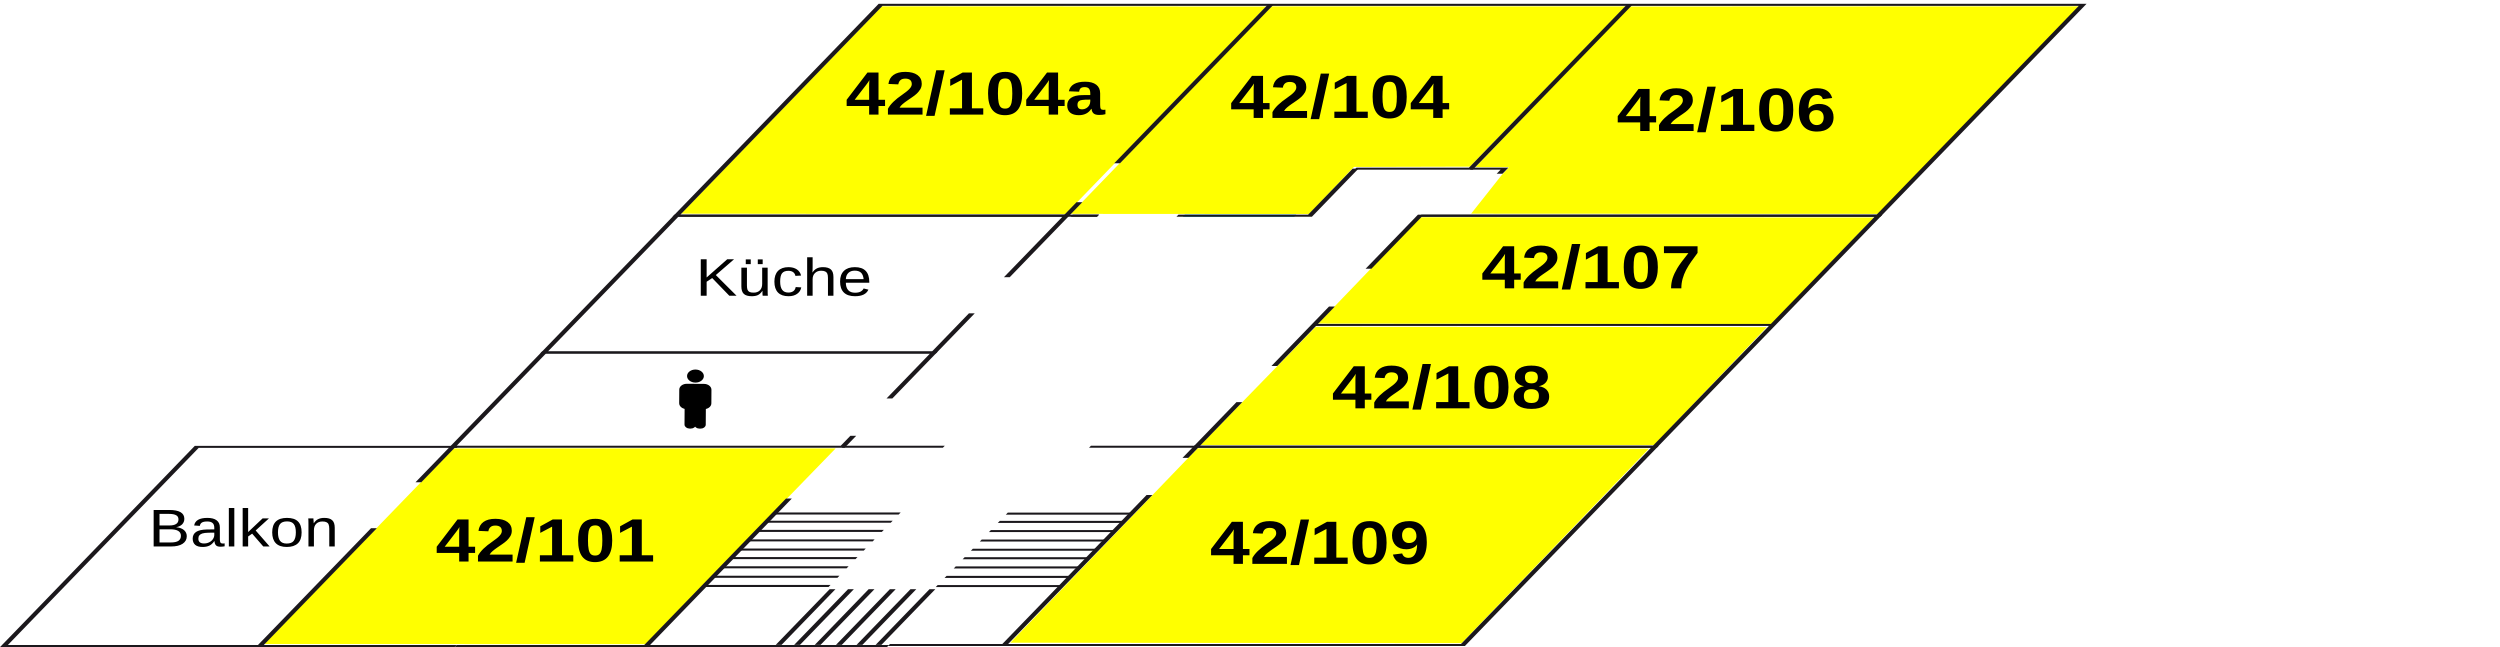
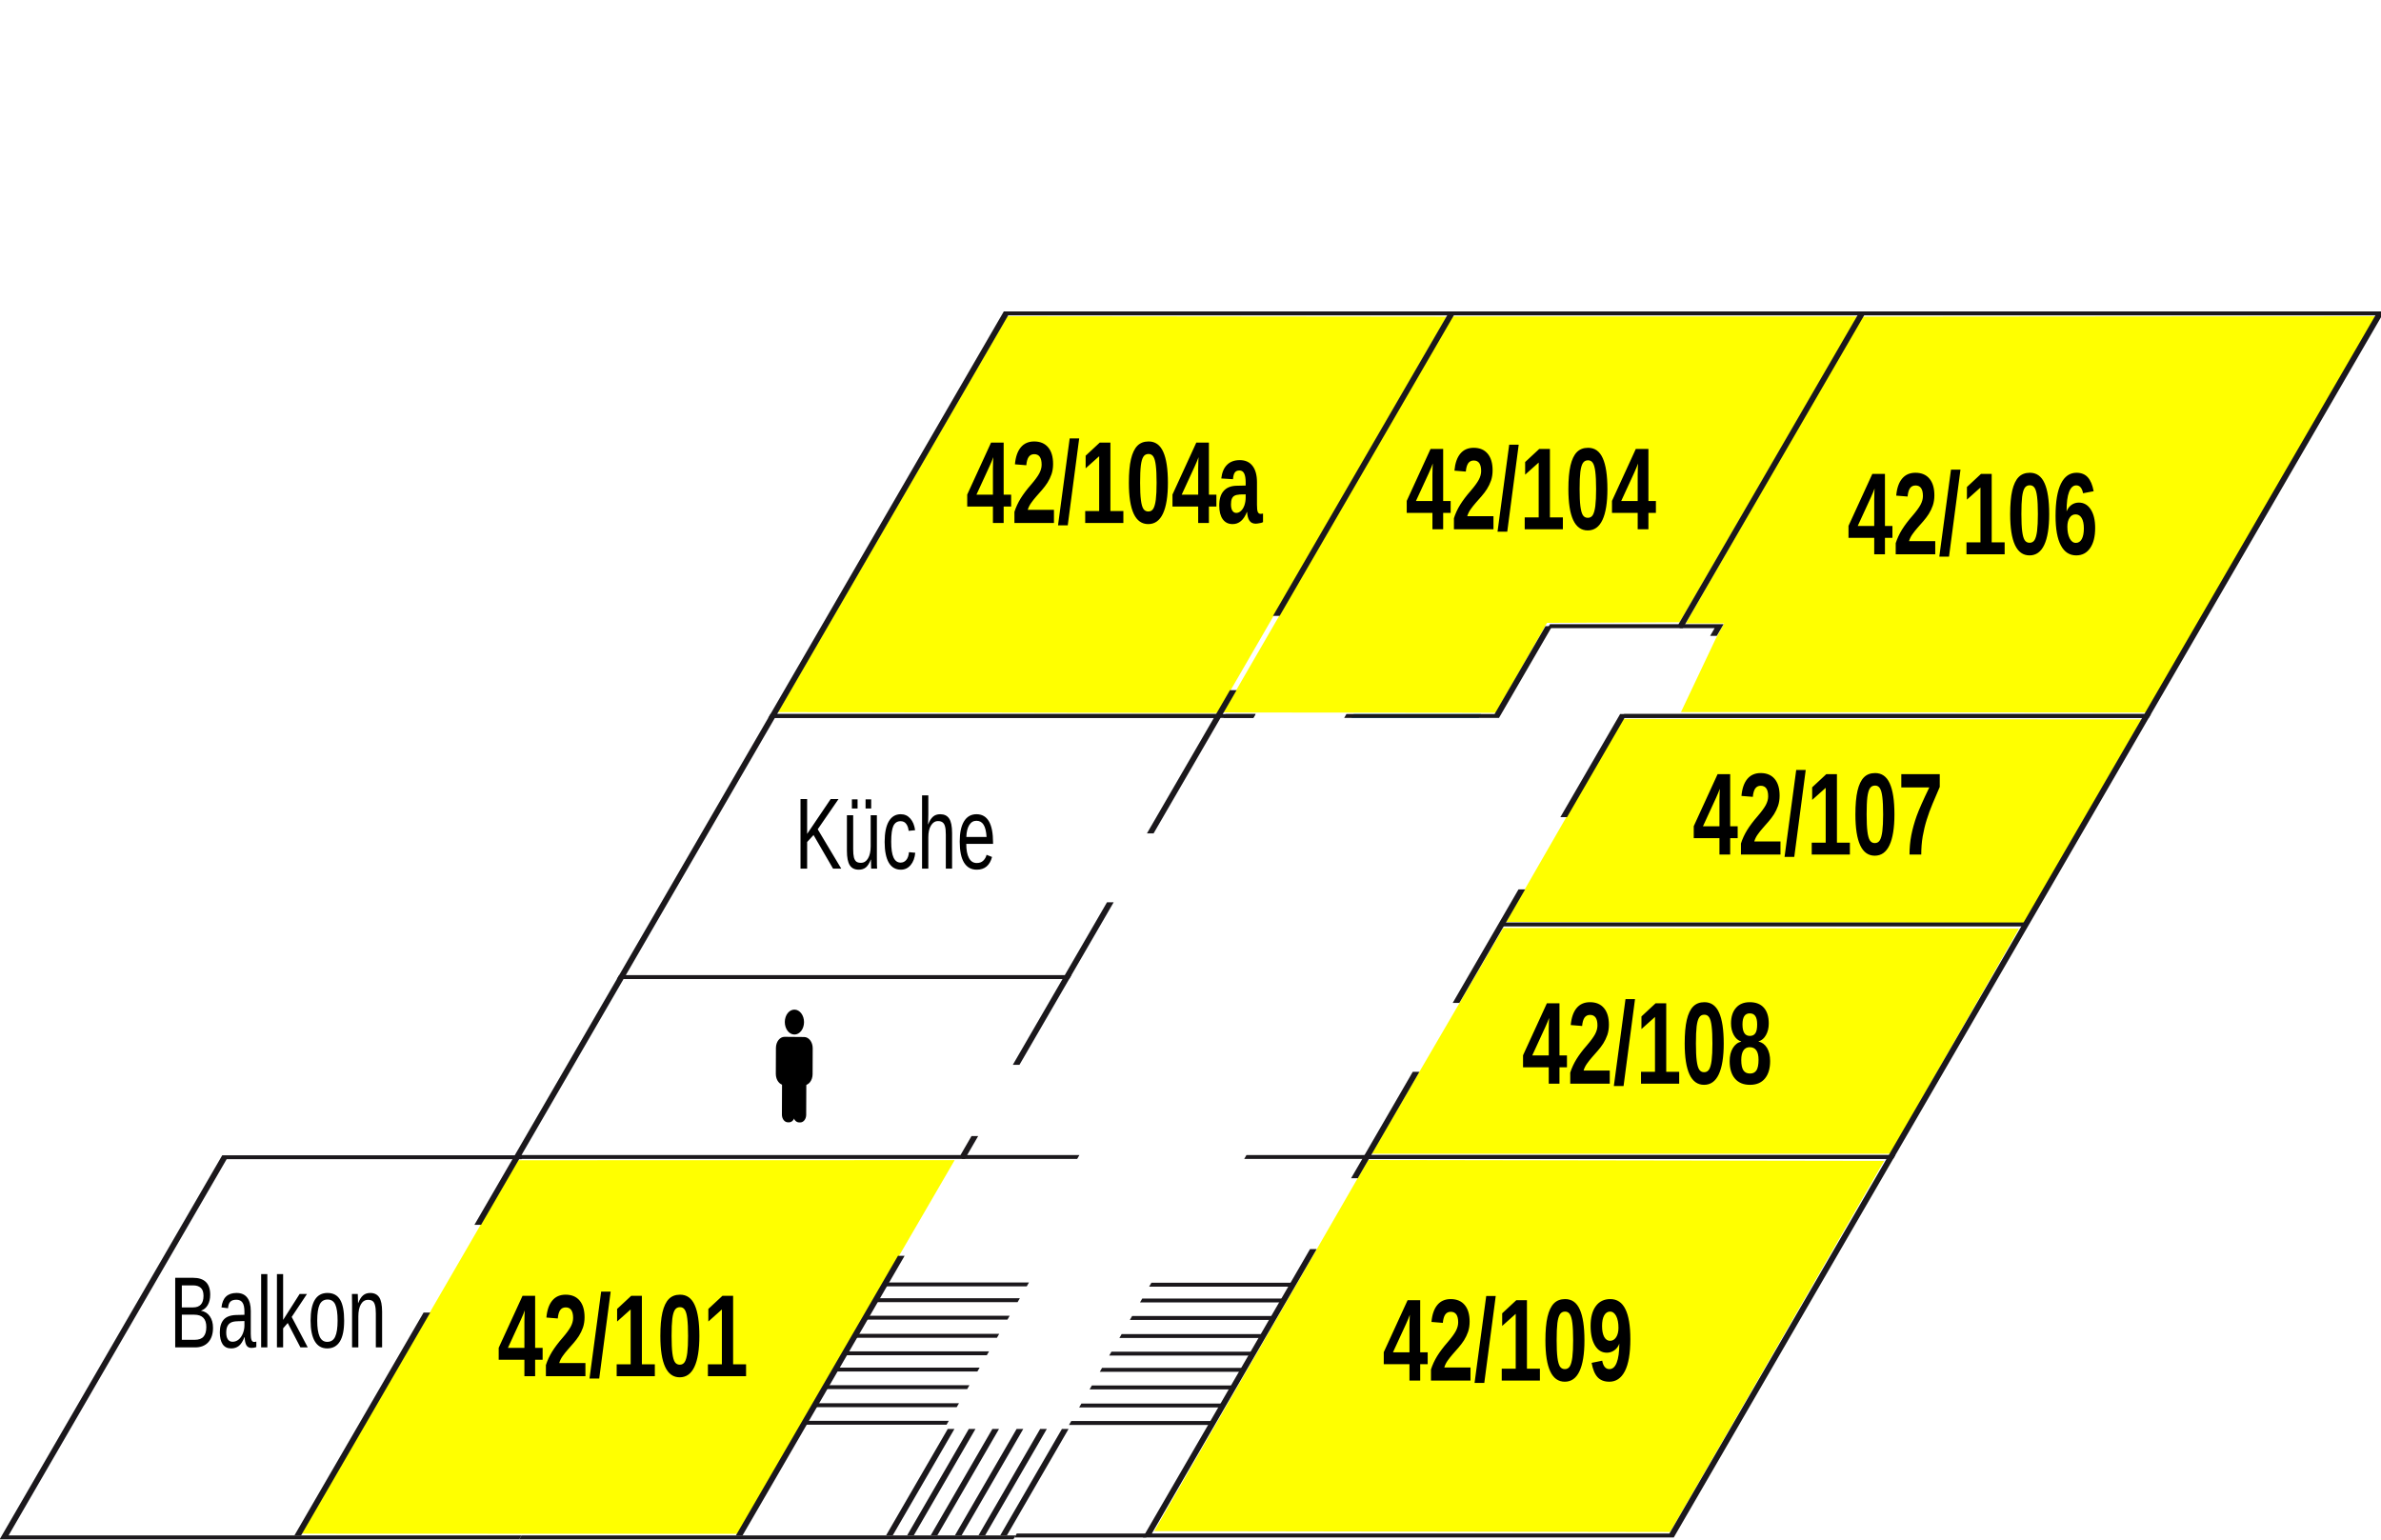
- <svg xmlns="http://www.w3.org/2000/svg" width="433" height="112" id="svg3882" version="1.1">
+ <svg xmlns="http://www.w3.org/2000/svg" width="433" height="280" id="svg3882" version="1.1">
  <defs id="defs3" />
-   <g id="layer1" transform="translate(0,-940.3622)">
-     <path style="fill:#ffff00;stroke:none" d="m 228.285,996.414 17.707,-18.422 78.592,0.039 -17.752,18.461 z" id="raum107" />
-     <path style="fill:#ffff00;stroke:none" d="m 207.92,1017.443 19.947,-20.479 78.149,0.055 -19.504,20.424 z" id="raum108" />
-     <path style="fill:#ffff00;stroke:none" d="m 174.982,1051.68 32.418,-33.67 78.184,0.079 -32.418,33.67 z" id="raum109" />
-     <path style="fill:#ffff00;stroke:none" d="m 255.526,969.323 26.742,-27.826 77.82,-0.039 -34.733,35.954 -70.556,-0.039 5.267,-6.657 1.271,-1.393 z" id="raum106" />
-     <path style="fill:#ffff00;stroke:none" d="m 185.447,977.406 34.737,-35.932 61.365,0 -26.949,27.749 -20.098,0.055 -7.769,8.155 z" id="raum104" />
-     <path style="fill:#ffff00;stroke:none" d="m 117.956,977.373 34.779,-35.915 66.561,0.039 -34.733,35.954 z" id="raum104a" />
-     <path style="fill:#ffff00;stroke:none" d="m 45.765,1051.912 32.803,-33.88 66.169,-0.01 -32.924,33.906 z" id="raum101" />
-     <g id="g4472" transform="matrix(0.1721543,-0.177836,0.5085115,0,0.01541516,1052.424)">
+   <g id="layer1" transform="translate(0,-772.3622)">
+     <path style="fill:#ffff00;stroke:none" d="m 273.875,940.032 21.249,-36.926 94.315,0.078 -21.304,37.004 z" id="raum107" />
+     <path style="fill:#ffff00;stroke:none" d="m 249.436,982.182 23.938,-41.05 93.783,0.11 -23.406,40.94 z" id="raum108" />
+     <path style="fill:#ffff00;stroke:none" d="m 209.909,1050.81 38.903,-67.491 93.824,0.158 -38.903,67.491 z" id="raum109" />
+     <path style="fill:#ffff00;stroke:none" d="m 306.566,885.729 32.092,-55.777 93.389,-0.078 -41.682,72.068 -84.671,-0.078 6.32,-13.343 1.526,-2.793 z" id="raum106" />
+     <path style="fill:#ffff00;stroke:none" d="m 222.467,901.931 41.686,-72.024 73.641,0 -32.34,55.622 -24.118,0.11 -9.324,16.347 z" id="raum104" />
+     <path style="fill:#ffff00;stroke:none" d="m 141.475,901.865 41.736,-71.99 79.876,0.078 -41.682,72.068 z" id="raum104a" />
+     <path style="fill:#ffff00;stroke:none" d="m 54.842,1051.275 39.365,-67.911 79.406,-0.02 -39.51,67.964 z" id="raum101" />
+     <g id="g4472" transform="matrix(0.2065942,-0.3564665,0.6102403,0,-0.05999561,1052.302)">
      <path id="path4474" d="m 420.059,231.732 0,-143.575 205.37,0 0,409.429 -205.37,0 0,-156.047" style="fill:none;stroke:#1b181c;stroke-width:1.984px;stroke-linecap:butt;stroke-linejoin:miter;stroke-miterlimit:4;stroke-opacity:1;stroke-dasharray:none" />
      <path id="path4476" d="m 324.992,220.961 -38.161,0 0,-132.803 133.228,0 0,132.803 -59.917,0" style="fill:none;stroke:#1b181c;stroke-width:1.984px;stroke-linecap:butt;stroke-linejoin:miter;stroke-miterlimit:4;stroke-opacity:1;stroke-dasharray:none" />
      <path id="path4478" d="m 205.724,220.961 -10.665,0 0,-132.803 91.772,0 0,132.803 -44.752,0" style="fill:none;stroke:#1b181c;stroke-width:1.984px;stroke-linecap:butt;stroke-linejoin:miter;stroke-miterlimit:4;stroke-opacity:1;stroke-dasharray:none" />
      <path id="path4480" d="m 368.433,341.362 51.626,0 0,156.224 -225,0 0,-156.224 43.441,0" style="fill:none;stroke:#1b181c;stroke-width:1.984px;stroke-linecap:butt;stroke-linejoin:miter;stroke-miterlimit:4;stroke-opacity:1;stroke-dasharray:none" />
      <path id="path4482" d="m 273.65,341.362 57.933,0" style="fill:none;stroke:#1b181c;stroke-width:1.984px;stroke-linecap:butt;stroke-linejoin:miter;stroke-miterlimit:4;stroke-opacity:1;stroke-dasharray:none" />
      <path id="path4484" d="m 194.917,89.858 0,-88.866 -193.925,0 0,153.85" style="fill:none;stroke:#1b181c;stroke-width:1.984px;stroke-linecap:butt;stroke-linejoin:miter;stroke-miterlimit:4;stroke-opacity:1;stroke-dasharray:none" />
      <path id="path4486" d="m 1.949,219.72 142.689,0" style="fill:none;stroke:#1b181c;stroke-width:1.984px;stroke-linecap:butt;stroke-linejoin:miter;stroke-miterlimit:4;stroke-opacity:1;stroke-dasharray:none" />
      <path id="path4488" d="M 133.866,220.961 z" style="fill:none;stroke:#1b181c;stroke-width:1.984px;stroke-linecap:butt;stroke-linejoin:miter;stroke-miterlimit:4;stroke-opacity:1;stroke-dasharray:none" />
      <path id="path4490" d="m 184.217,341.362 10.843,0 0,156.224 -193.11,0 0,-156.224 146.126,0" style="fill:none;stroke:#1b181c;stroke-width:1.984px;stroke-linecap:butt;stroke-linejoin:miter;stroke-miterlimit:4;stroke-opacity:1;stroke-dasharray:none" />
      <path id="path4492" d="m 0.992,154.843 0,147.26" style="fill:none;stroke:#1b181c;stroke-width:1.984px;stroke-linecap:butt;stroke-linejoin:miter;stroke-miterlimit:4;stroke-opacity:1;stroke-dasharray:none" />
      <path id="path4494" d="m 1.949,302.102 0,39.26" style="fill:none;stroke:#1b181c;stroke-width:1.984px;stroke-linecap:butt;stroke-linejoin:miter;stroke-miterlimit:4;stroke-opacity:1;stroke-dasharray:none" />
      <path id="path4496" d="m 160.441,88.157 34.618,0" style="fill:none;stroke:#1b181c;stroke-width:1.984px;stroke-linecap:butt;stroke-linejoin:miter;stroke-miterlimit:4;stroke-opacity:1;stroke-dasharray:none" />
      <path id="path4498" d="m 1.949,88.157 113.74,0" style="fill:none;stroke:#1b181c;stroke-width:1.984px;stroke-linecap:butt;stroke-linejoin:miter;stroke-miterlimit:4;stroke-opacity:1;stroke-dasharray:none" />
      <path id="path4500" d="m 313.689,341.362 0,156.224" style="fill:none;stroke:#1b181c;stroke-width:1.984px;stroke-linecap:butt;stroke-linejoin:miter;stroke-miterlimit:4;stroke-opacity:1;stroke-dasharray:none" />
      <path id="path4502" d="m 625.429,220.961 -154.311,0" style="fill:none;stroke:#1b181c;stroke-width:1.984px;stroke-linecap:butt;stroke-linejoin:miter;stroke-miterlimit:4;stroke-opacity:1;stroke-dasharray:none" />
      <path id="path4504" d="m 420.059,220.961 13.146,0" style="fill:none;stroke:#1b181c;stroke-width:1.984px;stroke-linecap:butt;stroke-linejoin:miter;stroke-miterlimit:4;stroke-opacity:1;stroke-dasharray:none" />
      <path id="path4506" d="m 195.059,220.961 0,34.441" style="fill:none;stroke:#1b181c;stroke-width:1.984px;stroke-linecap:butt;stroke-linejoin:miter;stroke-miterlimit:4;stroke-opacity:1;stroke-dasharray:none" />
      <path id="path4508" d="m 195.059,305.185 0,36.177" style="fill:none;stroke:#1b181c;stroke-width:1.984px;stroke-linecap:butt;stroke-linejoin:miter;stroke-miterlimit:4;stroke-opacity:1;stroke-dasharray:none" />
      <path id="path4510" d="m 420.059,298.913 0,-37.949" style="fill:none;stroke:#009ddc;stroke-width:1.984px;stroke-linecap:butt;stroke-linejoin:miter;stroke-miterlimit:4;stroke-opacity:1;stroke-dasharray:none" />
      <path id="path4512" d="m 420.059,231.732 0,-8.929" style="fill:none;stroke:#1b181c;stroke-width:1.984px;stroke-linecap:butt;stroke-linejoin:miter;stroke-miterlimit:4;stroke-opacity:1;stroke-dasharray:none" />
      <path id="path4514" d="m 465.874,303.945 -45.815,0 0,-45.142" style="fill:none;stroke:#1b181c;stroke-width:1.984px;stroke-linecap:butt;stroke-linejoin:miter;stroke-miterlimit:4;stroke-opacity:1;stroke-dasharray:none" />
      <path id="path4516" d="m 465.874,303.945 0,39.295 159.555,0" style="fill:none;stroke:#1b181c;stroke-width:1.984px;stroke-linecap:butt;stroke-linejoin:miter;stroke-miterlimit:4;stroke-opacity:1;stroke-dasharray:none" />
      <path id="path4518" d="m 460.913,354.685 4.961,0 0,-11.445" style="fill:none;stroke:#1b181c;stroke-width:1.984px;stroke-linecap:butt;stroke-linejoin:miter;stroke-miterlimit:4;stroke-opacity:1;stroke-dasharray:none" />
      <path id="path4520" d="m 59.35,298.913 0,42.449" style="fill:none;stroke:#1b181c;stroke-width:1.984px;stroke-linecap:butt;stroke-linejoin:miter;stroke-miterlimit:4;stroke-opacity:1;stroke-dasharray:none" />
      <path id="path4522" d="m 68.28,298.913 0,42.449" style="fill:none;stroke:#1b181c;stroke-width:1.984px;stroke-linecap:butt;stroke-linejoin:miter;stroke-miterlimit:4;stroke-opacity:1;stroke-dasharray:none" />
      <path id="path4524" d="m 77.492,298.913 0,42.449" style="fill:none;stroke:#1b181c;stroke-width:1.984px;stroke-linecap:butt;stroke-linejoin:miter;stroke-miterlimit:4;stroke-opacity:1;stroke-dasharray:none" />
      <path id="path4526" d="m 86.457,298.913 0,42.449" style="fill:none;stroke:#1b181c;stroke-width:1.984px;stroke-linecap:butt;stroke-linejoin:miter;stroke-miterlimit:4;stroke-opacity:1;stroke-dasharray:none" />
      <path id="path4528" d="m 94.748,298.913 0,42.449" style="fill:none;stroke:#1b181c;stroke-width:1.984px;stroke-linecap:butt;stroke-linejoin:miter;stroke-miterlimit:4;stroke-opacity:1;stroke-dasharray:none" />
      <path id="path4530" d="m 103.713,298.913 0,42.449" style="fill:none;stroke:#1b181c;stroke-width:1.984px;stroke-linecap:butt;stroke-linejoin:miter;stroke-miterlimit:4;stroke-opacity:1;stroke-dasharray:none" />
      <path id="path4532" d="m 112.925,298.913 0,42.449" style="fill:none;stroke:#1b181c;stroke-width:1.984px;stroke-linecap:butt;stroke-linejoin:miter;stroke-miterlimit:4;stroke-opacity:1;stroke-dasharray:none" />
      <path id="path4534" d="m 121.854,298.913 0,42.449" style="fill:none;stroke:#1b181c;stroke-width:1.984px;stroke-linecap:butt;stroke-linejoin:miter;stroke-miterlimit:4;stroke-opacity:1;stroke-dasharray:none" />
      <path id="path4536" d="m 129.898,298.913 0,42.449" style="fill:none;stroke:#1b181c;stroke-width:1.984px;stroke-linecap:butt;stroke-linejoin:miter;stroke-miterlimit:4;stroke-opacity:1;stroke-dasharray:none" />
      <path id="path4538" d="m 59.457,219.933 0,42.449" style="fill:none;stroke:#1b181c;stroke-width:1.984px;stroke-linecap:butt;stroke-linejoin:miter;stroke-miterlimit:4;stroke-opacity:1;stroke-dasharray:none" />
      <path id="path4540" d="m 68.421,219.933 0,42.449" style="fill:none;stroke:#1b181c;stroke-width:1.984px;stroke-linecap:butt;stroke-linejoin:miter;stroke-miterlimit:4;stroke-opacity:1;stroke-dasharray:none" />
      <path id="path4542" d="m 77.634,219.933 0,42.449" style="fill:none;stroke:#1b181c;stroke-width:1.984px;stroke-linecap:butt;stroke-linejoin:miter;stroke-miterlimit:4;stroke-opacity:1;stroke-dasharray:none" />
      <path id="path4544" d="m 86.598,219.933 0,42.449" style="fill:none;stroke:#1b181c;stroke-width:1.984px;stroke-linecap:butt;stroke-linejoin:miter;stroke-miterlimit:4;stroke-opacity:1;stroke-dasharray:none" />
      <path id="path4546" d="m 94.89,219.933 0,42.449" style="fill:none;stroke:#1b181c;stroke-width:1.984px;stroke-linecap:butt;stroke-linejoin:miter;stroke-miterlimit:4;stroke-opacity:1;stroke-dasharray:none" />
      <path id="path4548" d="m 103.819,219.933 0,42.449" style="fill:none;stroke:#1b181c;stroke-width:1.984px;stroke-linecap:butt;stroke-linejoin:miter;stroke-miterlimit:4;stroke-opacity:1;stroke-dasharray:none" />
      <path id="path4550" d="m 113.067,219.933 0,42.449" style="fill:none;stroke:#1b181c;stroke-width:1.984px;stroke-linecap:butt;stroke-linejoin:miter;stroke-miterlimit:4;stroke-opacity:1;stroke-dasharray:none" />
      <path id="path4552" d="m 121.996,219.933 0,42.449" style="fill:none;stroke:#1b181c;stroke-width:1.984px;stroke-linecap:butt;stroke-linejoin:miter;stroke-miterlimit:4;stroke-opacity:1;stroke-dasharray:none" />
      <path id="path4554" d="m 130.039,219.933 0,42.449" style="fill:none;stroke:#1b181c;stroke-width:1.984px;stroke-linecap:butt;stroke-linejoin:miter;stroke-miterlimit:4;stroke-opacity:1;stroke-dasharray:none" />
      <path id="path4556" d="m 2.055,298.488 54.248,0" style="fill:none;stroke:#1b181c;stroke-width:1.984px;stroke-linecap:butt;stroke-linejoin:miter;stroke-miterlimit:4;stroke-opacity:1;stroke-dasharray:none" />
      <path id="path4558" d="m 2.055,292.004 54.248,0" style="fill:none;stroke:#1b181c;stroke-width:1.984px;stroke-linecap:butt;stroke-linejoin:miter;stroke-miterlimit:4;stroke-opacity:1;stroke-dasharray:none" />
      <path id="path4560" d="m 2.055,284.988 54.248,0" style="fill:none;stroke:#1b181c;stroke-width:1.984px;stroke-linecap:butt;stroke-linejoin:miter;stroke-miterlimit:4;stroke-opacity:1;stroke-dasharray:none" />
      <path id="path4562" d="m 2.055,277.76 54.248,0" style="fill:none;stroke:#1b181c;stroke-width:1.984px;stroke-linecap:butt;stroke-linejoin:miter;stroke-miterlimit:4;stroke-opacity:1;stroke-dasharray:none" />
      <path id="path4564" d="m 2.055,270.744 54.248,0" style="fill:none;stroke:#1b181c;stroke-width:1.984px;stroke-linecap:butt;stroke-linejoin:miter;stroke-miterlimit:4;stroke-opacity:1;stroke-dasharray:none" />
      <path id="path4566" d="m 2.055,264.472 54.248,0" style="fill:none;stroke:#1b181c;stroke-width:1.984px;stroke-linecap:butt;stroke-linejoin:miter;stroke-miterlimit:4;stroke-opacity:1;stroke-dasharray:none" />
    </g>
-     <flowRoot xml:space="preserve" id="flowRoot3038" style="font-size:13px;font-style:normal;font-variant:normal;font-weight:bold;font-stretch:normal;text-align:center;line-height:125%;letter-spacing:0px;word-spacing:0px;writing-mode:lr-tb;text-anchor:middle;fill:#000000;fill-opacity:1;stroke:none;font-family:Arial;-inkscape-font-specification:Arial Bold" transform="translate(-12.12183,788.1371)">
+     <flowRoot xml:space="preserve" id="flowRoot3038" style="font-size:13px;font-style:normal;font-variant:normal;font-weight:bold;font-stretch:normal;text-align:center;line-height:125%;letter-spacing:0px;word-spacing:0px;writing-mode:lr-tb;text-anchor:middle;fill:#000000;fill-opacity:1;stroke:none;font-family:Arial;-inkscape-font-specification:Arial Bold" transform="matrix(1.200052,0,0,2.004467,-14.62532,522.547)">
      <flowRegion id="flowRegion3040">
        <rect id="rect3042" width="65.66" height="33.335" x="441.437" y="31.89" />
      </flowRegion>
      <flowPara id="flowPara3044" />
    </flowRoot>
-     <flowRoot xml:space="preserve" id="flowRoot3046" style="font-size:13px;font-style:normal;font-variant:normal;font-weight:bold;font-stretch:normal;text-align:center;line-height:125%;letter-spacing:0px;word-spacing:0px;writing-mode:lr-tb;text-anchor:middle;fill:#000000;fill-opacity:1;stroke:none;font-family:Arial;-inkscape-font-specification:Arial Bold" transform="translate(-11.11168,801.2691)">
+     <flowRoot xml:space="preserve" id="flowRoot3046" style="font-size:13px;font-style:normal;font-variant:normal;font-weight:bold;font-stretch:normal;text-align:center;line-height:125%;letter-spacing:0px;word-spacing:0px;writing-mode:lr-tb;text-anchor:middle;fill:#000000;fill-opacity:1;stroke:none;font-family:Arial;-inkscape-font-specification:Arial Bold" transform="matrix(1.200052,0,0,2.004467,-13.41309,548.8696)">
      <flowRegion id="flowRegion3048">
        <rect id="rect3050" width="77.782" height="32.325" x="573.767" y="27.849" />
      </flowRegion>
      <flowPara id="flowPara3052" />
    </flowRoot>
-     <flowRoot xml:space="preserve" id="flowRoot3054" style="font-size:13px;font-style:normal;font-variant:normal;font-weight:bold;font-stretch:normal;text-align:center;line-height:125%;letter-spacing:0px;word-spacing:0px;writing-mode:lr-tb;text-anchor:middle;fill:#000000;fill-opacity:1;stroke:none;font-family:Arial;-inkscape-font-specification:Arial Bold" transform="translate(-6.060915,794.1981)">
+     <flowRoot xml:space="preserve" id="flowRoot3054" style="font-size:13px;font-style:normal;font-variant:normal;font-weight:bold;font-stretch:normal;text-align:center;line-height:125%;letter-spacing:0px;word-spacing:0px;writing-mode:lr-tb;text-anchor:middle;fill:#000000;fill-opacity:1;stroke:none;font-family:Arial;-inkscape-font-specification:Arial Bold" transform="matrix(1.200052,0,0,2.004467,-7.351909,534.6959)">
      <flowRegion id="flowRegion3056">
        <rect id="rect3058" width="90.914" height="23.234" x="503.056" y="97.55" />
      </flowRegion>
      <flowPara id="flowPara3060" />
    </flowRoot>
-     <flowRoot xml:space="preserve" id="flowRoot3062" style="font-size:13px;font-style:normal;font-variant:normal;font-weight:bold;font-stretch:normal;text-align:center;line-height:125%;letter-spacing:0px;word-spacing:0px;writing-mode:lr-tb;text-anchor:middle;fill:#000000;fill-opacity:1;stroke:none;font-family:Arial;-inkscape-font-specification:Arial Bold" transform="translate(-11.11168,796.2184)">
+     <flowRoot xml:space="preserve" id="flowRoot3062" style="font-size:13px;font-style:normal;font-variant:normal;font-weight:bold;font-stretch:normal;text-align:center;line-height:125%;letter-spacing:0px;word-spacing:0px;writing-mode:lr-tb;text-anchor:middle;fill:#000000;fill-opacity:1;stroke:none;font-family:Arial;-inkscape-font-specification:Arial Bold" transform="matrix(1.200052,0,0,2.004467,-13.41309,538.7455)">
      <flowRegion id="flowRegion3064">
        <rect id="rect3066" width="80.812" height="24.244" x="473.762" y="143.007" />
      </flowRegion>
      <flowPara id="flowPara3068" />
    </flowRoot>
-     <flowRoot xml:space="preserve" id="flowRoot3070" style="font-size:13px;font-style:normal;font-variant:normal;font-weight:bold;font-stretch:normal;text-align:center;line-height:125%;letter-spacing:0px;word-spacing:0px;writing-mode:lr-tb;text-anchor:middle;fill:#000000;fill-opacity:1;stroke:none;font-family:Arial;-inkscape-font-specification:Arial Bold" transform="translate(-6.060915,810.3605)">
+     <flowRoot xml:space="preserve" id="flowRoot3070" style="font-size:13px;font-style:normal;font-variant:normal;font-weight:bold;font-stretch:normal;text-align:center;line-height:125%;letter-spacing:0px;word-spacing:0px;writing-mode:lr-tb;text-anchor:middle;fill:#000000;fill-opacity:1;stroke:none;font-family:Arial;-inkscape-font-specification:Arial Bold" transform="matrix(1.200052,0,0,2.004467,-7.351909,567.0929)">
      <flowRegion id="flowRegion3072">
        <rect id="rect3074" width="72.731" height="47.477" x="423.254" y="197.555" />
      </flowRegion>
      <flowPara id="flowPara3076" />
    </flowRoot>
-     <flowRoot xml:space="preserve" id="flowRoot3078" style="font-size:13px;font-style:normal;font-variant:normal;font-weight:bold;font-stretch:normal;text-align:center;line-height:125%;letter-spacing:0px;word-spacing:0px;writing-mode:lr-tb;text-anchor:middle;fill:#000000;fill-opacity:1;stroke:none;font-family:Arial;-inkscape-font-specification:Arial Bold" transform="translate(-8.08122,807.33)">
+     <flowRoot xml:space="preserve" id="flowRoot3078" style="font-size:13px;font-style:normal;font-variant:normal;font-weight:bold;font-stretch:normal;text-align:center;line-height:125%;letter-spacing:0px;word-spacing:0px;writing-mode:lr-tb;text-anchor:middle;fill:#000000;fill-opacity:1;stroke:none;font-family:Arial;-inkscape-font-specification:Arial Bold" transform="matrix(1.200052,0,0,2.004467,-9.776381,561.0185)">
      <flowRegion id="flowRegion3080">
        <rect id="rect3082" width="59.599" height="44.447" x="160.614" y="200.585" />
      </flowRegion>
      <flowPara id="flowPara3084" />
    </flowRoot>
-     <text xml:space="preserve" style="font-size:11.475px;font-style:normal;font-variant:normal;font-weight:bold;font-stretch:normal;text-align:start;line-height:125%;letter-spacing:0px;word-spacing:0px;writing-mode:lr-tb;text-anchor:start;fill:#000000;fill-opacity:1;stroke:none;font-family:Arial;-inkscape-font-specification:Arial Bold" x="193.49" y="1124.307" id="text3328-4" transform="scale(1.083123,0.923256)">
-       <tspan x="193.49" y="1124.307" id="tspan3406-0">42/109</tspan>
+     <text xml:space="preserve" style="font-size:17.798px;font-style:normal;font-variant:normal;font-weight:bold;font-stretch:normal;text-align:start;line-height:125%;letter-spacing:0px;word-spacing:0px;writing-mode:lr-tb;text-anchor:start;fill:#000000;fill-opacity:1;stroke:none;font-family:Arial;-inkscape-font-specification:Arial Bold" x="300.002" y="857.706" id="text3328-4" transform="scale(0.8380665,1.193223)">
+       <tspan x="300.002" y="857.706" id="tspan3406-0">42/109</tspan>
    </text>
-     <text xml:space="preserve" style="font-size:11.475px;font-style:normal;font-variant:normal;font-weight:bold;font-stretch:normal;text-align:start;line-height:125%;letter-spacing:0px;word-spacing:0px;writing-mode:lr-tb;text-anchor:start;fill:#000000;fill-opacity:1;stroke:none;font-family:Arial;-inkscape-font-specification:Arial Bold" x="212.978" y="1095.131" id="text3328-4-1" transform="scale(1.083123,0.923256)">
-       <tspan x="212.978" y="1095.131" id="tspan3406-0-7">42/108</tspan>
+     <text xml:space="preserve" style="font-size:17.798px;font-style:normal;font-variant:normal;font-weight:bold;font-stretch:normal;text-align:start;line-height:125%;letter-spacing:0px;word-spacing:0px;writing-mode:lr-tb;text-anchor:start;fill:#000000;fill-opacity:1;stroke:none;font-family:Arial;-inkscape-font-specification:Arial Bold" x="330.226" y="812.457" id="text3328-4-1" transform="scale(0.8380665,1.193223)">
+       <tspan x="330.226" y="812.457" id="tspan3406-0-7">42/108</tspan>
    </text>
-     <text xml:space="preserve" style="font-size:11.475px;font-style:normal;font-variant:normal;font-weight:bold;font-stretch:normal;text-align:start;line-height:125%;letter-spacing:0px;word-spacing:0px;writing-mode:lr-tb;text-anchor:start;fill:#000000;fill-opacity:1;stroke:none;font-family:Arial;-inkscape-font-specification:Arial Bold" x="236.862" y="1072.614" id="text3328-4-4" transform="scale(1.083123,0.923256)">
-       <tspan x="236.862" y="1072.614" id="tspan3406-0-0">42/107</tspan>
+     <text xml:space="preserve" style="font-size:17.798px;font-style:normal;font-variant:normal;font-weight:bold;font-stretch:normal;text-align:start;line-height:125%;letter-spacing:0px;word-spacing:0px;writing-mode:lr-tb;text-anchor:start;fill:#000000;fill-opacity:1;stroke:none;font-family:Arial;-inkscape-font-specification:Arial Bold" x="367.269" y="777.533" id="text3328-4-4" transform="scale(0.8380665,1.193223)">
+       <tspan x="367.269" y="777.533" id="tspan3406-0-0">42/107</tspan>
    </text>
-     <text xml:space="preserve" style="font-size:11.475px;font-style:normal;font-variant:normal;font-weight:bold;font-stretch:normal;text-align:start;line-height:125%;letter-spacing:0px;word-spacing:0px;writing-mode:lr-tb;text-anchor:start;fill:#000000;fill-opacity:1;stroke:none;font-family:Arial;-inkscape-font-specification:Arial Bold" x="258.516" y="1043.104" id="text3328-4-9" transform="scale(1.083123,0.923256)">
-       <tspan x="258.516" y="1043.104" id="tspan3406-0-4">42/106</tspan>
+     <text xml:space="preserve" style="font-size:17.798px;font-style:normal;font-variant:normal;font-weight:bold;font-stretch:normal;text-align:start;line-height:125%;letter-spacing:0px;word-spacing:0px;writing-mode:lr-tb;text-anchor:start;fill:#000000;fill-opacity:1;stroke:none;font-family:Arial;-inkscape-font-specification:Arial Bold" x="400.853" y="731.764" id="text3328-4-9" transform="scale(0.8380665,1.193223)">
+       <tspan x="400.853" y="731.764" id="tspan3406-0-4">42/106</tspan>
    </text>
-     <text xml:space="preserve" style="font-size:11.475px;font-style:normal;font-variant:normal;font-weight:bold;font-stretch:normal;text-align:start;line-height:125%;letter-spacing:0px;word-spacing:0px;writing-mode:lr-tb;text-anchor:start;fill:#000000;fill-opacity:1;stroke:none;font-family:Arial;-inkscape-font-specification:Arial Bold" x="196.705" y="1040.651" id="text3328-4-8" transform="scale(1.083123,0.923256)">
-       <tspan x="196.705" y="1040.651" id="tspan3406-0-8">42/104</tspan>
+     <text xml:space="preserve" style="font-size:17.798px;font-style:normal;font-variant:normal;font-weight:bold;font-stretch:normal;text-align:start;line-height:125%;letter-spacing:0px;word-spacing:0px;writing-mode:lr-tb;text-anchor:start;fill:#000000;fill-opacity:1;stroke:none;font-family:Arial;-inkscape-font-specification:Arial Bold" x="304.988" y="727.961" id="text3328-4-8" transform="scale(0.8380665,1.193223)">
+       <tspan x="304.988" y="727.961" id="tspan3406-0-8">42/104</tspan>
    </text>
-     <flowRoot xml:space="preserve" id="flowRoot3103" style="font-size:13px;font-style:normal;font-variant:normal;font-weight:bold;font-stretch:normal;text-align:center;line-height:125%;letter-spacing:0px;word-spacing:0px;writing-mode:lr-tb;text-anchor:middle;fill:#000000;fill-opacity:1;stroke:none;font-family:Arial;-inkscape-font-specification:Arial Bold">
+     <flowRoot xml:space="preserve" id="flowRoot3103" style="font-size:13px;font-style:normal;font-variant:normal;font-weight:bold;font-stretch:normal;text-align:center;line-height:125%;letter-spacing:0px;word-spacing:0px;writing-mode:lr-tb;text-anchor:middle;fill:#000000;fill-opacity:1;stroke:none;font-family:Arial;-inkscape-font-specification:Arial Bold" transform="matrix(1.200052,0,0,2.004467,-0.07849461,-1057.248)">
      <flowRegion id="flowRegion3105">
        <rect id="rect3107" width="6.429" height="22.143" x="246.429" y="98.633" />
      </flowRegion>
      <flowPara id="flowPara3109" />
    </flowRoot>
-     <text xml:space="preserve" style="font-size:9.945px;font-style:normal;font-variant:normal;font-weight:normal;font-stretch:normal;text-align:start;line-height:125%;letter-spacing:0px;word-spacing:0px;writing-mode:lr-tb;text-anchor:start;fill:#000000;fill-opacity:1;stroke:none;font-family:Arial;-inkscape-font-specification:Arial" x="111.245" y="1061.569" id="text3328-4-2" transform="scale(1.083123,0.923256)">
-       <tspan x="111.245" y="1061.569" id="tspan3406-0-45" />
-       <tspan x="111.245" y="1074.001" id="tspan3120">Küche</tspan>
+     <text xml:space="preserve" style="font-size:15.425px;font-style:normal;font-variant:normal;font-weight:normal;font-stretch:normal;text-align:start;line-height:125%;letter-spacing:0px;word-spacing:0px;writing-mode:lr-tb;text-anchor:start;fill:#000000;fill-opacity:1;stroke:none;font-family:Arial;-inkscape-font-specification:Arial" x="172.443" y="760.403" id="text3328-4-2" transform="scale(0.8380665,1.193223)">
+       <tspan x="172.443" y="760.403" id="tspan3406-0-45" />
+       <tspan x="172.443" y="779.684" id="tspan3120">Küche</tspan>
    </text>
-     <text xml:space="preserve" style="font-size:11.475px;font-style:normal;font-variant:normal;font-weight:bold;font-stretch:normal;text-align:start;line-height:125%;letter-spacing:0px;word-spacing:0px;writing-mode:lr-tb;text-anchor:start;fill:#000000;fill-opacity:1;stroke:none;font-family:Arial;-inkscape-font-specification:Arial Bold" x="69.662" y="1123.873" id="text3328-4-5" transform="scale(1.083123,0.923256)">
-       <tspan x="69.662" y="1123.873" id="tspan3406-0-1">42/101</tspan>
+     <text xml:space="preserve" style="font-size:17.798px;font-style:normal;font-variant:normal;font-weight:bold;font-stretch:normal;text-align:start;line-height:125%;letter-spacing:0px;word-spacing:0px;writing-mode:lr-tb;text-anchor:start;fill:#000000;fill-opacity:1;stroke:none;font-family:Arial;-inkscape-font-specification:Arial Bold" x="107.949" y="857.034" id="text3328-4-5" transform="scale(0.8380665,1.193223)">
+       <tspan x="107.949" y="857.034" id="tspan3406-0-1">42/101</tspan>
    </text>
-     <text xml:space="preserve" style="font-size:9.945px;font-style:normal;font-variant:normal;font-weight:normal;font-stretch:normal;text-align:start;line-height:125%;letter-spacing:0px;word-spacing:0px;writing-mode:lr-tb;text-anchor:start;fill:#000000;fill-opacity:1;stroke:none;font-family:Arial;-inkscape-font-specification:Arial" x="23.757" y="1121.044" id="text3328-4-7" transform="scale(1.083123,0.923256)">
-       <tspan x="23.757" y="1121.044" id="tspan3406-0-11">Balkon</tspan>
+     <text xml:space="preserve" style="font-size:15.425px;font-style:normal;font-variant:normal;font-weight:normal;font-stretch:normal;text-align:start;line-height:125%;letter-spacing:0px;word-spacing:0px;writing-mode:lr-tb;text-anchor:start;fill:#000000;fill-opacity:1;stroke:none;font-family:Arial;-inkscape-font-specification:Arial" x="36.752" y="852.646" id="text3328-4-7" transform="scale(0.8380665,1.193223)">
+       <tspan x="36.752" y="852.646" id="tspan3406-0-11">Balkon</tspan>
    </text>
-     <text xml:space="preserve" style="font-size:11.475px;font-style:normal;font-variant:normal;font-weight:bold;font-stretch:normal;text-align:start;line-height:125%;letter-spacing:0px;word-spacing:0px;writing-mode:lr-tb;text-anchor:start;fill:#000000;fill-opacity:1;stroke:none;font-family:Arial;-inkscape-font-specification:Arial Bold" x="135.214" y="1040.03" id="text3328-4-17" transform="scale(1.083123,0.923256)">
-       <tspan x="135.214" y="1040.03" id="tspan3406-0-40">42/104a</tspan>
+     <text xml:space="preserve" style="font-size:17.798px;font-style:normal;font-variant:normal;font-weight:bold;font-stretch:normal;text-align:start;line-height:125%;letter-spacing:0px;word-spacing:0px;writing-mode:lr-tb;text-anchor:start;fill:#000000;fill-opacity:1;stroke:none;font-family:Arial;-inkscape-font-specification:Arial Bold" x="209.618" y="726.996" id="text3328-4-17" transform="scale(0.8380665,1.193223)">
+       <tspan x="209.618" y="726.996" id="tspan3406-0-40">42/104a</tspan>
    </text>
-     <g id="g3197" style="fill:#000000" transform="matrix(0.8332688,0,0,0.7023609,44.17771,313.1602)">
+     <g id="g3197" style="fill:#000000" transform="matrix(0.9999661,0,0,1.407859,52.93706,-429.5288)">
      <path style="fill:#000000;stroke:#000000;stroke-width:0.356" d="m 89.751,987.811 3.548,0.023 c 0.771,0.005 1.389,0.575 1.385,1.279 l -0.019,3.344 c -0.004,0.703 -0.628,1.265 -1.4,1.26 l -3.548,-0.023 c -0.771,-0.005 -1.389,-0.575 -1.385,-1.279 l 0.019,-3.344 c 0.004,-0.703 0.628,-1.265 1.4,-1.26 z" id="imagebot_28" />
      <path style="fill:#000000;stroke:#000000;stroke-width:0.356" d="m 93.107,985.738 c -0.004,0.79 -0.711,1.427 -1.578,1.421 -0.867,-0.006 -1.566,-0.651 -1.562,-1.442 0.004,-0.79 0.711,-1.427 1.578,-1.421 0.867,0.006 1.566,0.651 1.562,1.442 z" id="imagebot_27" />
      <g style="fill:#000000" transform="matrix(0.04442908,2.9164391e-4,-2.3096953e-4,0.04050332,69.27873,959.6287)" id="imagebot_24">
        <path style="fill:#000000;stroke:#000000;stroke-width:8.486" d="m 549.76,740.73 0,195.5 c 0,11.152 -8.978,20.13 -20.13,20.13 l -4.581,0 c -11.152,0 -20.13,-8.978 -20.13,-20.13 l 0,-127.13" id="imagebot_26" />
        <path style="fill:#000000;stroke:#000000;stroke-width:8.486" d="m 458.89,740.73 0,195.5 c 0,11.152 8.978,20.13 20.13,20.13 l 4.581,0 c 11.152,0 20.13,-8.978 20.13,-20.13 l 0,-127.13" id="imagebot_25" />
      </g>
    </g>
+     <flowRoot xml:space="preserve" id="flowRoot3390" style="font-size:28px;font-style:normal;font-variant:normal;font-weight:bold;font-stretch:normal;text-align:center;line-height:125%;letter-spacing:0px;word-spacing:0px;writing-mode:lr-tb;text-anchor:middle;fill:#000000;fill-opacity:1;stroke:none;font-family:Arial;-inkscape-font-specification:Arial Bold" transform="translate(-90.06488,779.8225)">
+       <flowRegion id="flowRegion3392">
+         <rect id="rect3394" width="412.658" height="35.497" x="12.678" y="11.234" style="font-size:28px" />
+       </flowRegion>
+       <flowPara id="flowPara3397" style="font-size:28px;line-height:125%">1. Obergeschoss</flowPara>
+     </flowRoot>
  </g>
</svg>
